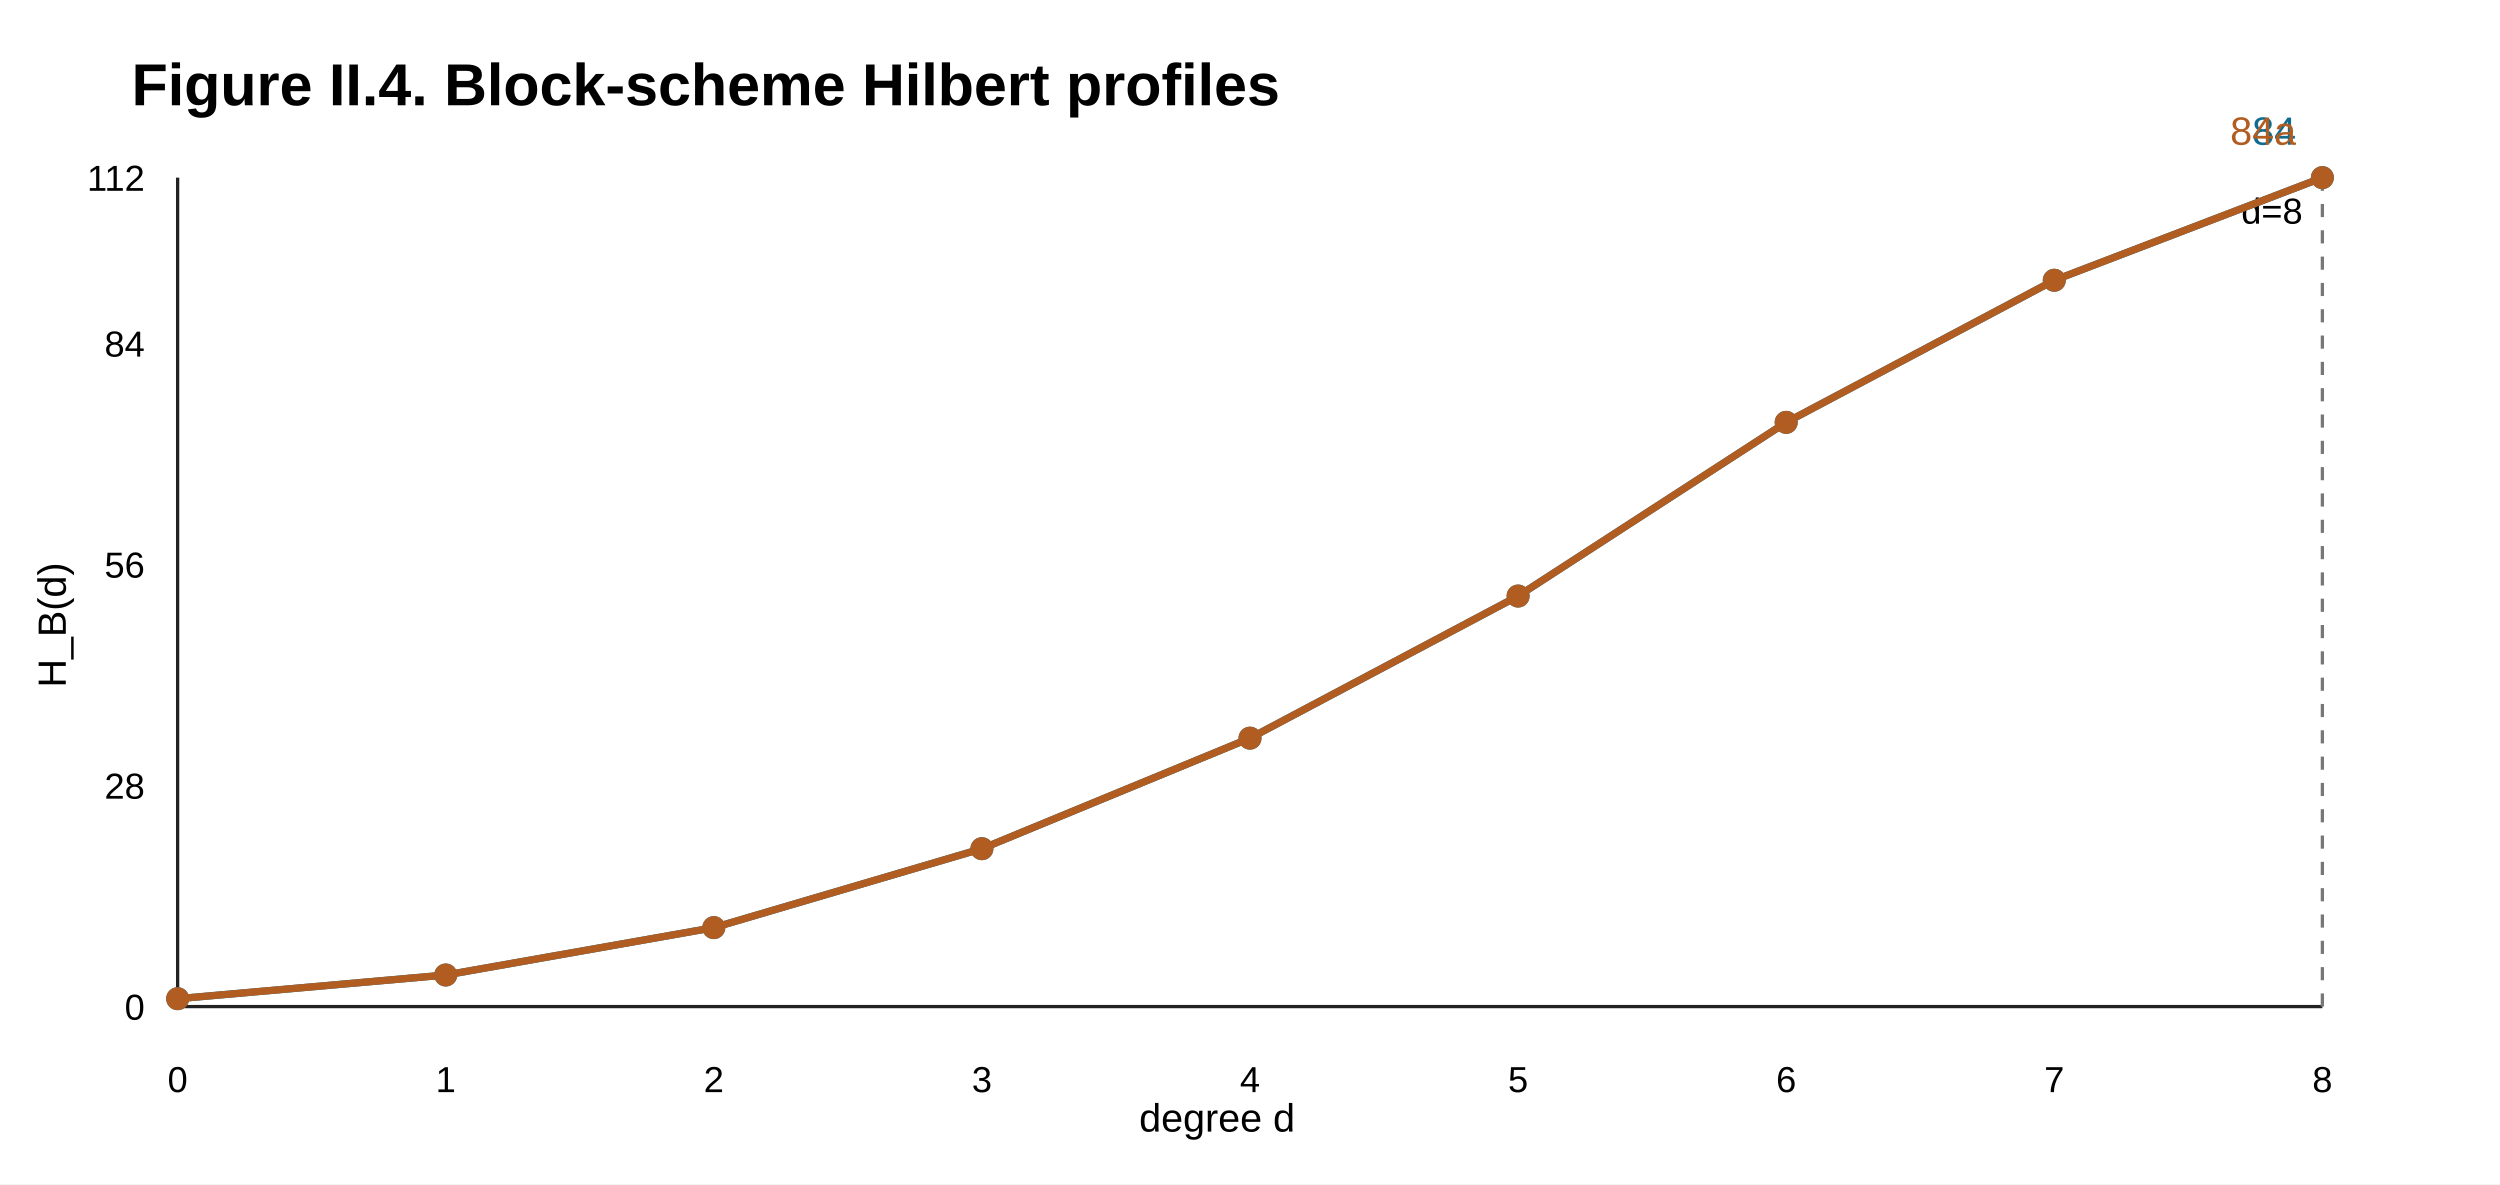
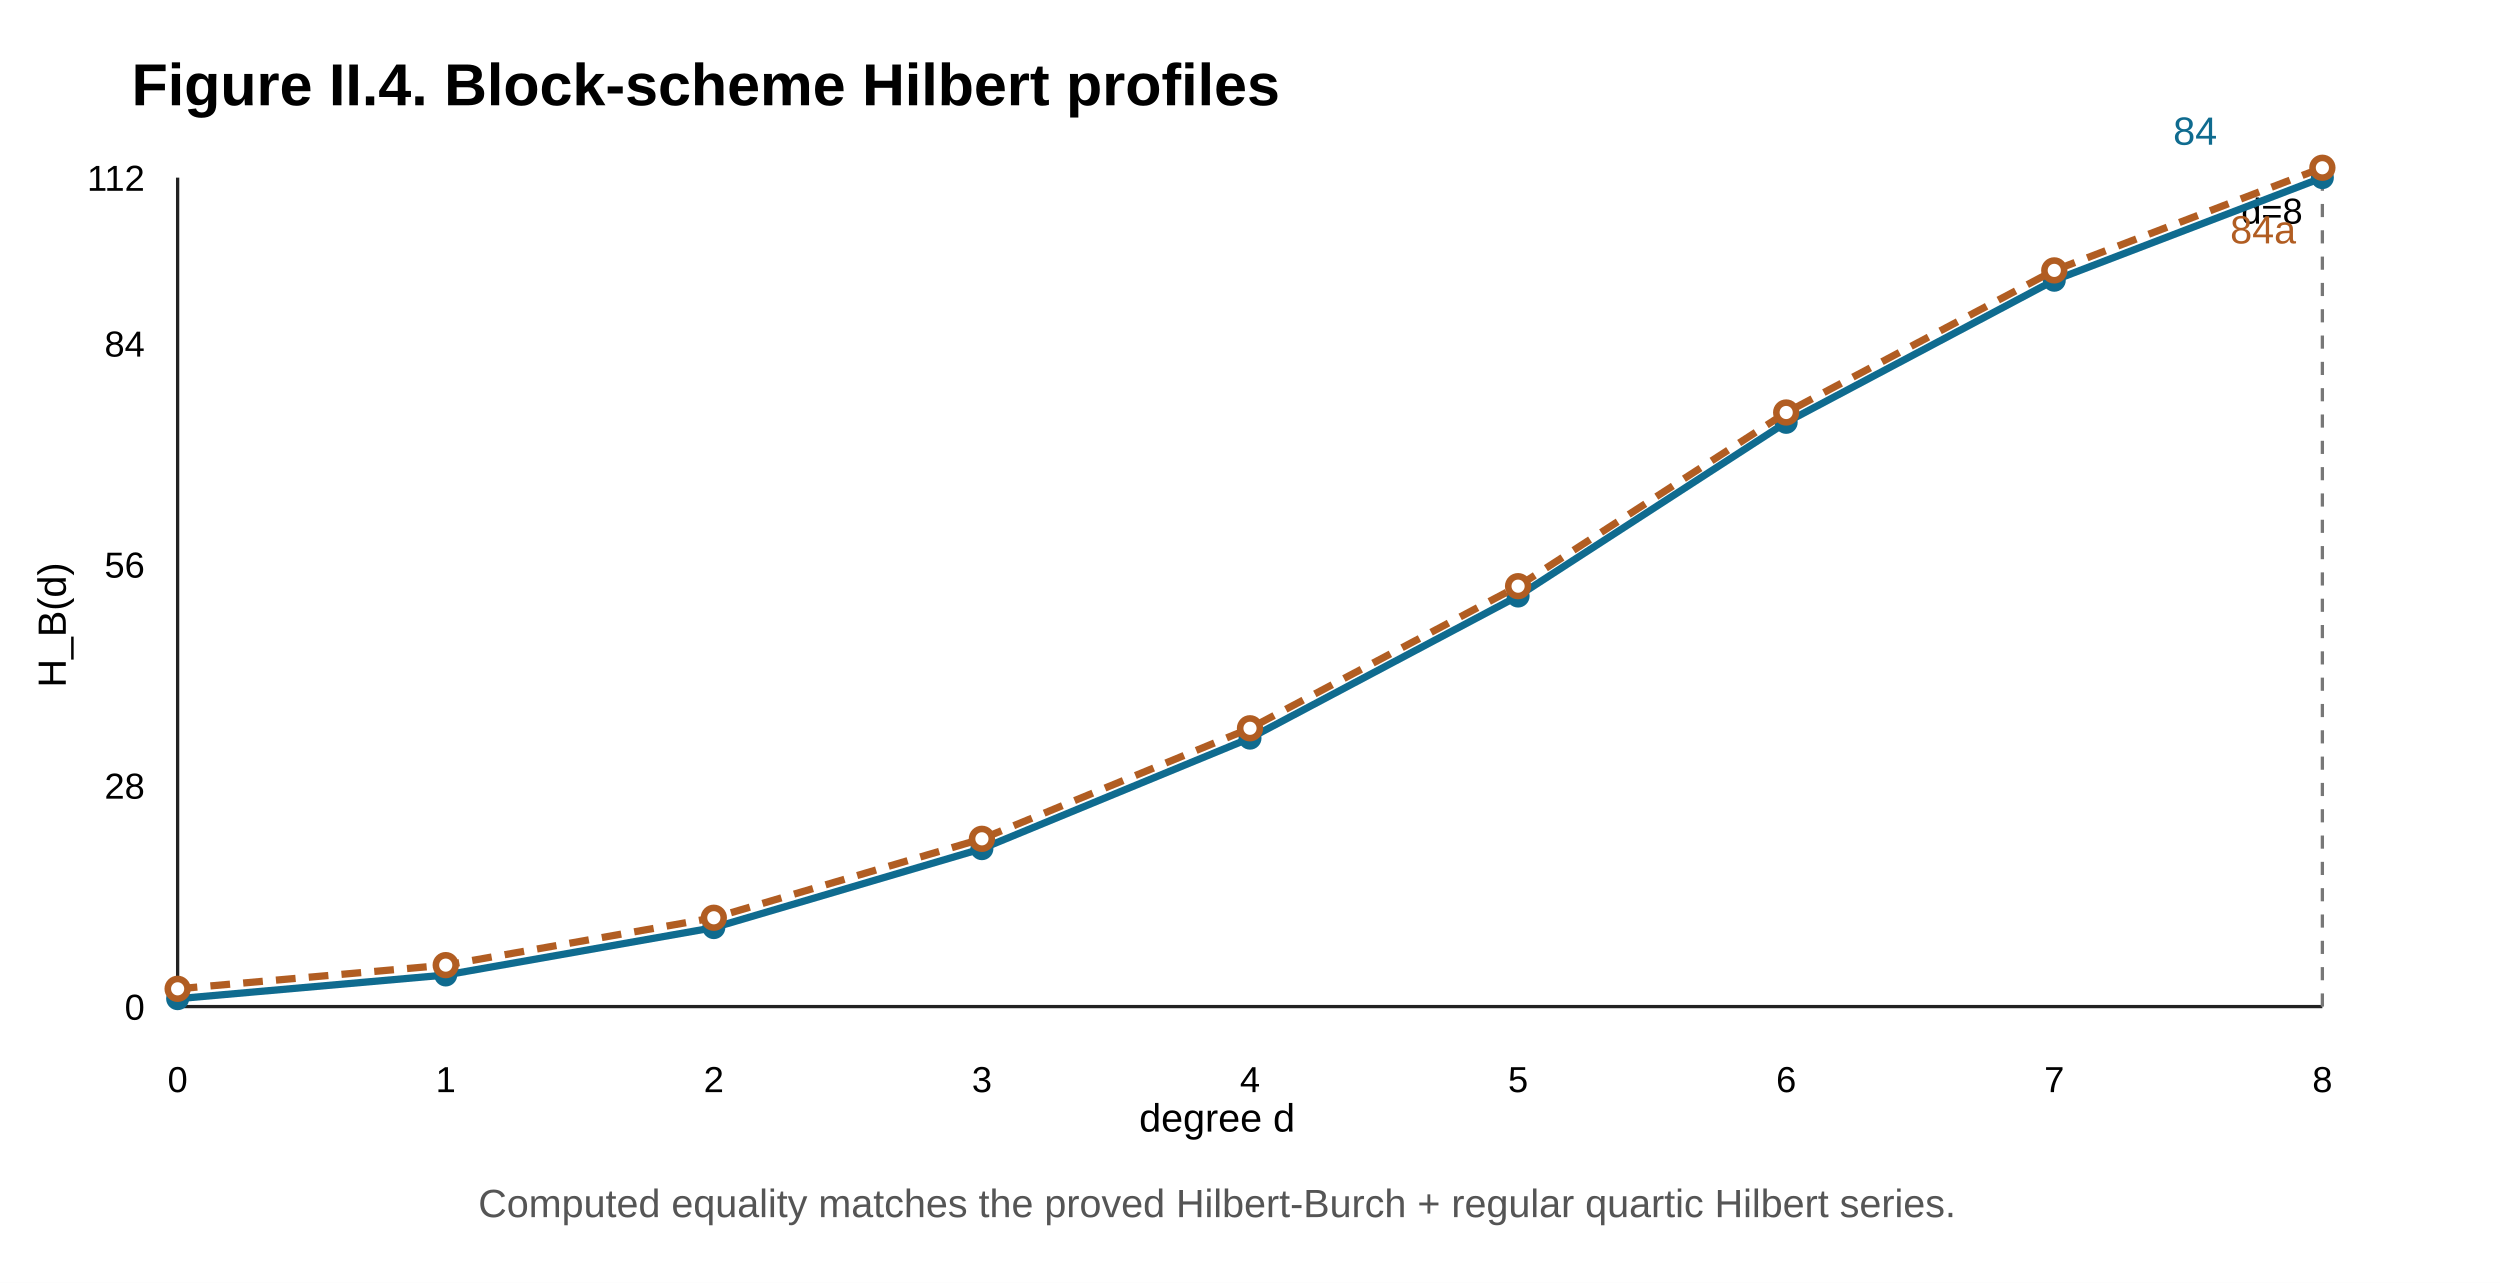
- <svg xmlns="http://www.w3.org/2000/svg" width="760" height="360" viewBox="0 0 760 360">
+ <svg xmlns="http://www.w3.org/2000/svg" width="760" height="390" viewBox="0 0 760 390">
  <rect width="100%" height="100%" fill="#fff" />
  <text x="40" y="32" font-family="Arial, sans-serif" font-size="18" font-weight="700">Figure II.4. Block-scheme Hilbert profiles</text>
  <line x1="54" y1="306" x2="706" y2="306" stroke="#222" />
  <line x1="54" y1="306" x2="54" y2="54" stroke="#222" />
  <text x="54.0" y="332" font-family="Arial" font-size="11" text-anchor="middle">0</text>
  <text x="135.5" y="332" font-family="Arial" font-size="11" text-anchor="middle">1</text>
  <text x="217.0" y="332" font-family="Arial" font-size="11" text-anchor="middle">2</text>
  <text x="298.5" y="332" font-family="Arial" font-size="11" text-anchor="middle">3</text>
  <text x="380.0" y="332" font-family="Arial" font-size="11" text-anchor="middle">4</text>
  <text x="461.5" y="332" font-family="Arial" font-size="11" text-anchor="middle">5</text>
  <text x="543.0" y="332" font-family="Arial" font-size="11" text-anchor="middle">6</text>
  <text x="624.5" y="332" font-family="Arial" font-size="11" text-anchor="middle">7</text>
  <text x="706.0" y="332" font-family="Arial" font-size="11" text-anchor="middle">8</text>
  <text x="44" y="310.0" font-family="Arial" font-size="11" text-anchor="end">0</text>
  <text x="44" y="242.8" font-family="Arial" font-size="11" text-anchor="end">28</text>
  <text x="44" y="175.6" font-family="Arial" font-size="11" text-anchor="end">56</text>
  <text x="44" y="108.4" font-family="Arial" font-size="11" text-anchor="end">84</text>
  <text x="44" y="58.0" font-family="Arial" font-size="11" text-anchor="end">112</text>
  <line x1="706.0" y1="54" x2="706.0" y2="306" stroke="#777" stroke-dasharray="4 4" />
  <text x="700.0" y="68" font-family="Arial" font-size="11" text-anchor="end">d=8</text>
  <path d="M 54.00 303.60 L 135.50 296.40 L 217.00 282.00 L 298.50 258.00 L 380.00 224.40 L 461.50 181.20 L 543.00 128.40 L 624.50 85.20 L 706.00 54.00" fill="none" stroke="#0f6b8f" stroke-width="2.2" />
  <circle cx="54.00" cy="303.60" r="3.5" fill="#0f6b8f" />
  <circle cx="135.50" cy="296.40" r="3.5" fill="#0f6b8f" />
  <circle cx="217.00" cy="282.00" r="3.5" fill="#0f6b8f" />
  <circle cx="298.50" cy="258.00" r="3.5" fill="#0f6b8f" />
  <circle cx="380.00" cy="224.40" r="3.5" fill="#0f6b8f" />
  <circle cx="461.50" cy="181.20" r="3.5" fill="#0f6b8f" />
  <circle cx="543.00" cy="128.40" r="3.5" fill="#0f6b8f" />
  <circle cx="624.50" cy="85.20" r="3.5" fill="#0f6b8f" />
  <circle cx="706.00" cy="54.00" r="3.5" fill="#0f6b8f" />
-   <text x="698.00" y="44.00" font-family="Arial" font-size="12" fill="#0f6b8f" text-anchor="end">84</text>
-   <path d="M 54.00 303.60 L 135.50 296.40 L 217.00 282.00 L 298.50 258.00 L 380.00 224.40 L 461.50 181.20 L 543.00 128.40 L 624.50 85.20 L 706.00 54.00" fill="none" stroke="#b15d22" stroke-width="2.2" />
-   <circle cx="54.00" cy="303.60" r="3.5" fill="#b15d22" />
-   <circle cx="135.50" cy="296.40" r="3.5" fill="#b15d22" />
-   <circle cx="217.00" cy="282.00" r="3.5" fill="#b15d22" />
-   <circle cx="298.50" cy="258.00" r="3.5" fill="#b15d22" />
-   <circle cx="380.00" cy="224.40" r="3.5" fill="#b15d22" />
-   <circle cx="461.50" cy="181.20" r="3.5" fill="#b15d22" />
-   <circle cx="543.00" cy="128.40" r="3.5" fill="#b15d22" />
-   <circle cx="624.50" cy="85.20" r="3.5" fill="#b15d22" />
-   <circle cx="706.00" cy="54.00" r="3.5" fill="#b15d22" />
-   <text x="698.00" y="44.00" font-family="Arial" font-size="12" fill="#b15d22" text-anchor="end">84a</text>
+   <text x="674.00" y="44.00" font-family="Arial" font-size="12" fill="#0f6b8f" text-anchor="end">84</text>
+   <path d="M 54.00 300.60 L 135.50 293.40 L 217.00 279.00 L 298.50 255.00 L 380.00 221.40 L 461.50 178.20 L 543.00 125.40 L 624.50 82.20 L 706.00 51.00" fill="none" stroke="#b15d22" stroke-width="2.2" stroke-dasharray="6 4" />
+   <circle cx="54.00" cy="300.60" r="3.0" fill="#fff" stroke="#b15d22" stroke-width="2" />
+   <circle cx="135.50" cy="293.40" r="3.0" fill="#fff" stroke="#b15d22" stroke-width="2" />
+   <circle cx="217.00" cy="279.00" r="3.0" fill="#fff" stroke="#b15d22" stroke-width="2" />
+   <circle cx="298.50" cy="255.00" r="3.0" fill="#fff" stroke="#b15d22" stroke-width="2" />
+   <circle cx="380.00" cy="221.40" r="3.0" fill="#fff" stroke="#b15d22" stroke-width="2" />
+   <circle cx="461.50" cy="178.20" r="3.0" fill="#fff" stroke="#b15d22" stroke-width="2" />
+   <circle cx="543.00" cy="125.40" r="3.0" fill="#fff" stroke="#b15d22" stroke-width="2" />
+   <circle cx="624.50" cy="82.20" r="3.0" fill="#fff" stroke="#b15d22" stroke-width="2" />
+   <circle cx="706.00" cy="51.00" r="3.0" fill="#fff" stroke="#b15d22" stroke-width="2" />
+   <text x="698.00" y="74.00" font-family="Arial" font-size="12" fill="#b15d22" text-anchor="end">84a</text>
  <text x="370" y="344" font-family="Arial" font-size="12" text-anchor="middle">degree d</text>
  <text x="20" y="190" font-family="Arial" font-size="12" transform="rotate(-90 20 190)" text-anchor="middle">H_B(d)</text>
+   <text x="370" y="370" font-family="Arial" font-size="12" text-anchor="middle" fill="#555">Computed equality matches the proved Hilbert-Burch + regular quartic Hilbert series.</text>
</svg>
